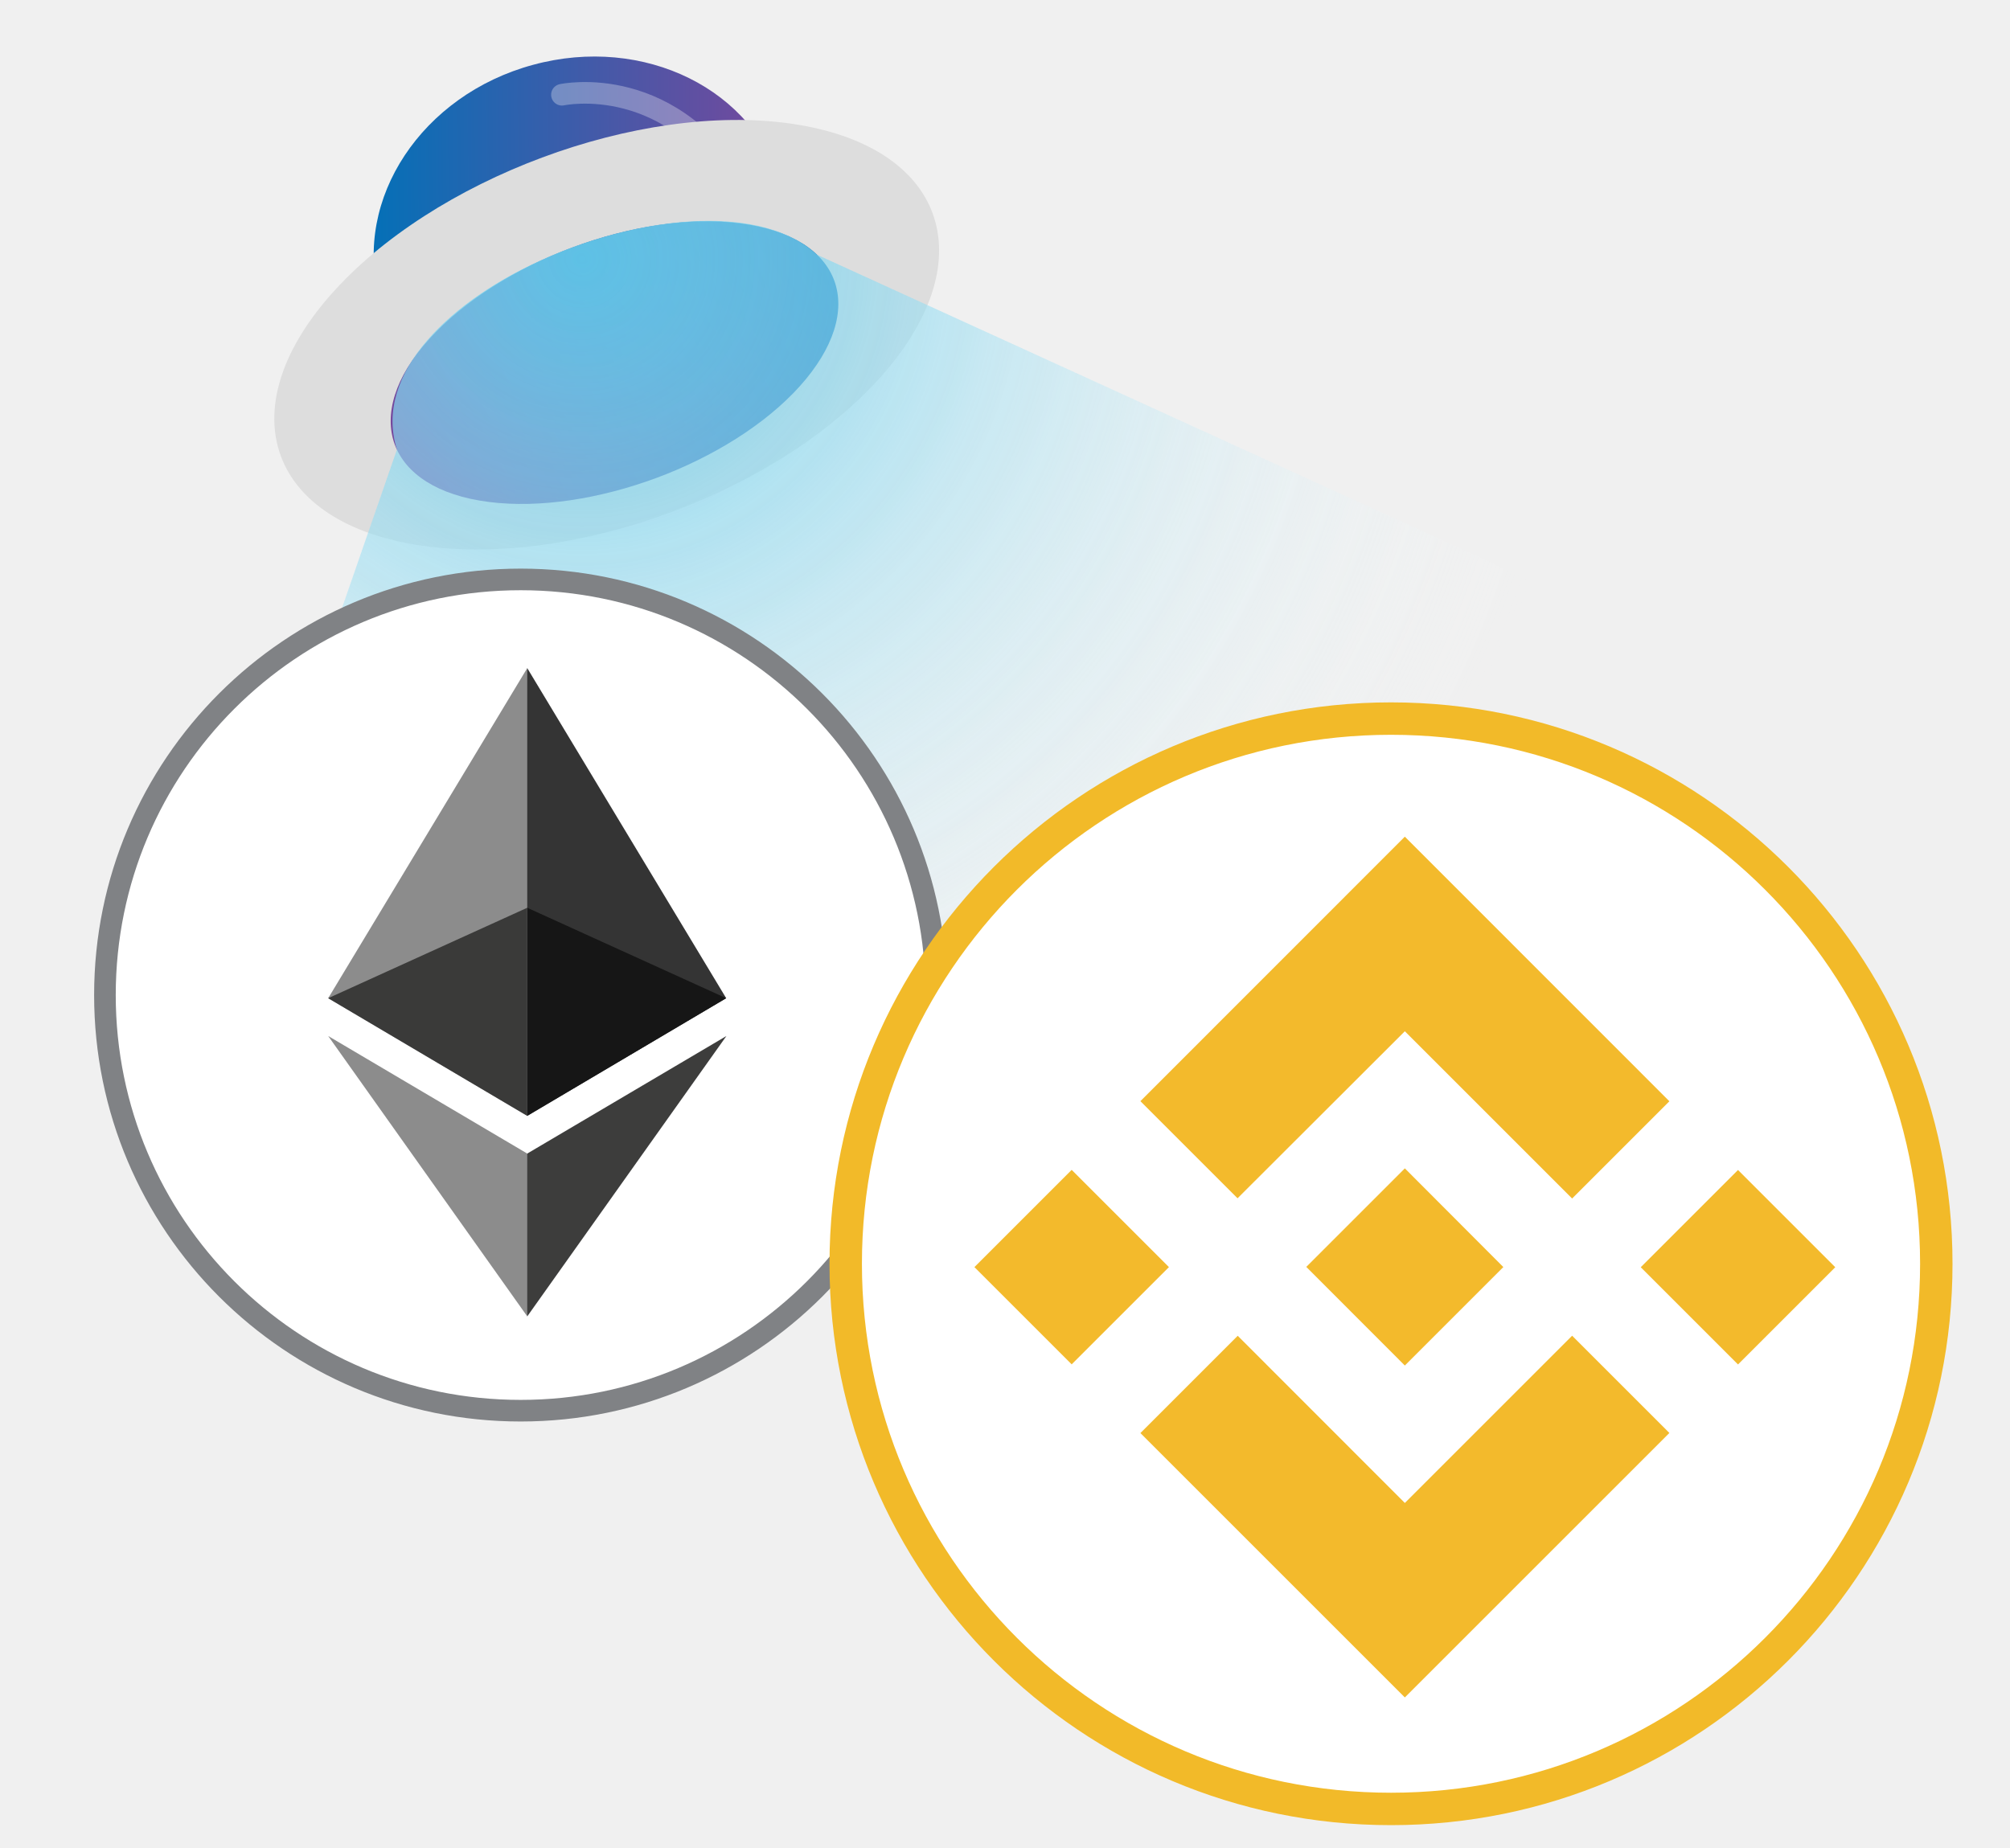
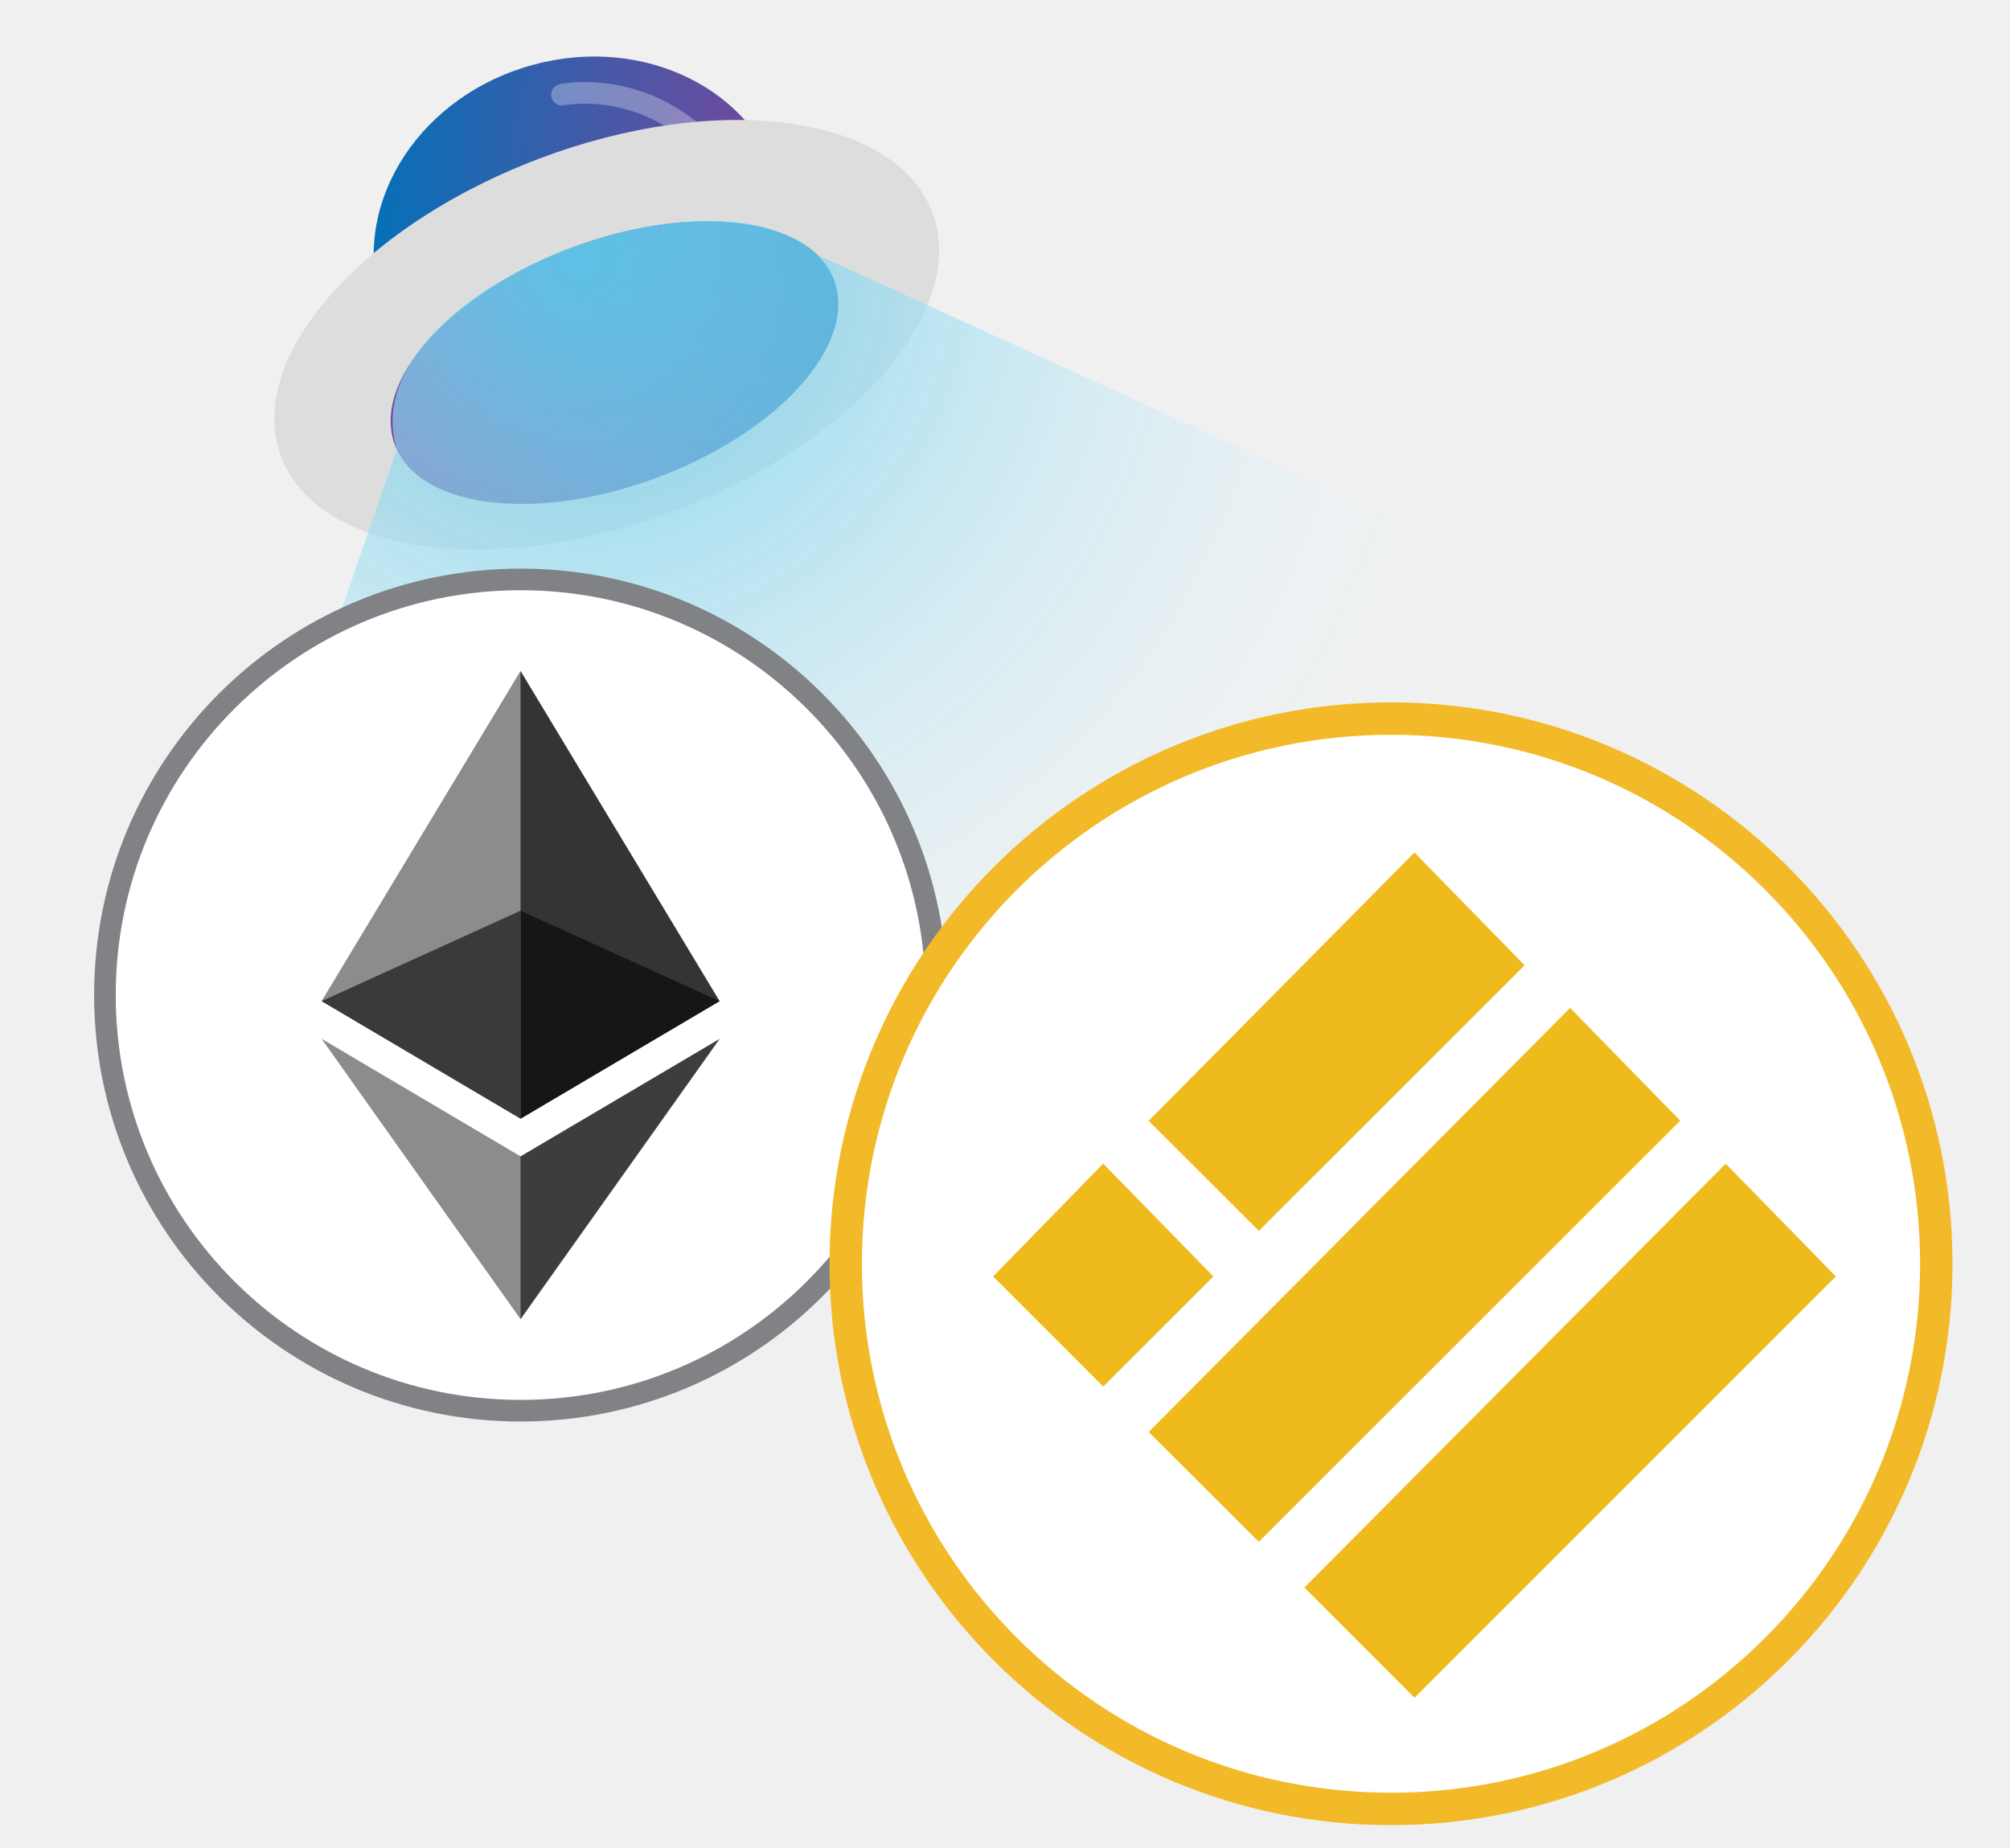
<svg xmlns="http://www.w3.org/2000/svg" xmlns:xlink="http://www.w3.org/1999/xlink" id="Layer_1" data-name="Layer 1" viewBox="0 0 186 171">
  <defs>
-     <style>.cls-1{fill:url(#linear-gradient);}.cls-2{fill:none;stroke:#fff;stroke-linecap:round;opacity:0.3;}.cls-2,.cls-6,.cls-7{stroke-miterlimit:10;}.cls-2,.cls-6{stroke-width:2px;}.cls-3{fill:#ddd;}.cls-4{fill:url(#linear-gradient-2);}.cls-5{opacity:0.9;fill:url(#radial-gradient);}.cls-6,.cls-7{fill:#fff;}.cls-6{stroke:#808285;}.cls-7{stroke:#f2ba29;stroke-width:3px;}.cls-8{fill:#f3ba2c;}.cls-9{fill:#343434;}.cls-10{fill:#8c8c8c;}.cls-11{fill:#3d3d3c;}.cls-12{fill:#161616;}.cls-13{fill:#3a3a39;}</style>
-     <linearGradient id="linear-gradient" x1="24.56" y1="29.5" x2="62.76" y2="29.5" gradientTransform="translate(9.66 -8.01) rotate(-0.67)" gradientUnits="userSpaceOnUse">
+     <style>.cls-1{fill:url(#linear-gradient);}.cls-2{fill:none;stroke:#fff;stroke-linecap:round;opacity:0.3;}.cls-2,.cls-6,.cls-7{stroke-miterlimit:10;}.cls-2,.cls-6{stroke-width:2px;}.cls-3{fill:#ddd;}.cls-4{fill:url(#linear-gradient-2);}.cls-5{opacity:0.9;fill:url(#radial-gradient);}.cls-6,.cls-7{fill:#fff;}.cls-6{stroke:#808285;}.cls-7{stroke:#f2ba29;stroke-width:3px;}.cls-8{fill:#efba1c;stroke:#efba1c;}.cls-9{fill:#343434;}.cls-10{fill:#8c8c8c;}.cls-11{fill:#3d3d3c;}.cls-12{fill:#161616;}.cls-13{fill:#3a3a39;}</style>
+     <linearGradient id="linear-gradient" x1="24.54" y1="32.05" x2="62.75" y2="32.05" gradientTransform="translate(9.64 -10.56) rotate(-0.67)" gradientUnits="userSpaceOnUse">
      <stop offset="0" stop-color="#0570b7" />
      <stop offset="1" stop-color="#78479c" />
    </linearGradient>
-     <linearGradient id="linear-gradient-2" x1="-326.68" y1="-867.05" x2="-283.52" y2="-867.05" gradientTransform="translate(-614.77 -593.95) rotate(152.44)" xlink:href="#linear-gradient" />
-     <radialGradient id="radial-gradient" cx="91.12" cy="-7.5" r="93.47" gradientTransform="translate(-37.52 21.59) rotate(6.19)" gradientUnits="userSpaceOnUse">
+     <linearGradient id="linear-gradient-2" x1="-740.51" y1="-968.54" x2="-697.35" y2="-968.54" gradientTransform="translate(-1028.6 -492.46) rotate(152.44)" xlink:href="#linear-gradient" />
+     <radialGradient id="radial-gradient" cx="89.84" cy="-31.15" r="93.47" gradientTransform="translate(-38.79 45.24) rotate(6.19)" gradientUnits="userSpaceOnUse">
      <stop offset="0" stop-color="#62ccec" />
      <stop offset="1" stop-color="#fff" stop-opacity="0" />
    </radialGradient>
  </defs>
  <path class="cls-1" d="M49.33,6c10.27-2.8,20.55,2.29,23,11.37S67.46,32.78,57.18,35.58s-19.68,1-22.09-8.09S39.05,8.78,49.33,6Z" />
  <path class="cls-2" d="M52,8.77s10.45-2.28,16.88,9.52" />
  <path class="cls-3" d="M81.71,34.65c-9.44,10.8-28.54,17.9-42.66,15.86s-17.92-12.45-8.47-23.2S59.12,9.41,73.24,11.45,91.15,23.85,81.71,34.65Z" />
  <path class="cls-4" d="M74,35.76c-6.43,7.12-19.3,11.9-28.76,10.7s-11.94-8-5.51-15.09S59,19.46,68.49,20.67,80.41,28.62,74,35.76Z" />
  <path class="cls-5" d="M36.73,41.61,0,147.59l172,18.66,10.2-94L75.59,23.57C65.61,14.23,32.29,27.46,36.73,41.61Z" />
  <circle class="cls-6" cx="48.18" cy="92.1" r="38.47" />
  <circle class="cls-7" cx="128.72" cy="116.97" r="50.46" />
  <g id="Layer_2" data-name="Layer 2">
    <g id="Layer_1-2" data-name="Layer 1-2">
-       <path class="cls-8" d="M114.51,110.92,130,95.45l15.48,15.48,9-9L130,77.44l-24.47,24.48,9,9m-24.36,6.36,9-9,9,9-9,9Zm24.36,6.35L130,139.11l15.48-15.48,9,9h0L130,157.11l-24.47-24.47,0,0,9-9m37.3-6.35,9-9,9,9-9,9Z" />
-       <path class="cls-8" d="M139.11,117.27h0L130,108.14l-6.75,6.75h0l-.77.77-1.6,1.6h0l0,0,9.12,9.13,9.14-9.14h0" />
+       <path class="cls-8" d="M130.89,79.62l9.49,9.72-23.89,23.88L107,103.74Z" />
+       <path class="cls-8" d="M145.29,94l9.49,9.72L116.49,142,107,132.54Z" />
+       <path class="cls-8" d="M102.09,108.42l9.49,9.72-9.49,9.49-9.49-9.49Z" />
+       <path class="cls-8" d="M159.69,108.42l9.49,9.72-38.29,38.29-9.48-9.49Z" />
    </g>
  </g>
  <g id="Layer_1-2-2" data-name="Layer_1">
    <g id="_1421394342400" data-name=" 1421394342400">
-       <polygon class="cls-9" points="48.79 61.84 48.39 63.2 48.39 102.88 48.79 103.28 67.2 92.39 48.79 61.84" />
-       <polygon class="cls-10" points="48.79 61.84 30.37 92.39 48.79 103.28 48.79 84.02 48.79 61.84" />
-       <polygon class="cls-11" points="48.79 106.77 48.56 107.04 48.56 121.17 48.79 121.84 67.22 95.89 48.79 106.77" />
-       <polygon class="cls-10" points="48.79 121.84 48.79 106.77 30.37 95.89 48.79 121.84" />
-       <polygon class="cls-12" points="48.79 103.28 67.2 92.39 48.79 84.02 48.79 103.28" />
-       <polygon class="cls-13" points="30.37 92.39 48.79 103.28 48.79 84.02 30.37 92.39" />
+       <polygon class="cls-9" points="48.17 62.1 47.77 63.47 47.77 103.14 48.17 103.54 66.59 92.66 48.17 62.1" />
+       <polygon class="cls-10" points="48.17 62.1 29.76 92.66 48.17 103.54 48.17 84.29 48.17 62.1" />
+       <polygon class="cls-11" points="48.17 107.03 47.95 107.31 47.95 121.44 48.17 122.1 66.6 96.15 48.17 107.03" />
+       <polygon class="cls-10" points="48.17 122.1 48.17 107.03 29.76 96.15 48.17 122.1" />
+       <polygon class="cls-12" points="48.17 103.54 66.59 92.66 48.17 84.29 48.17 103.54" />
+       <polygon class="cls-13" points="29.76 92.66 48.17 103.54 48.17 84.29 29.76 92.66" />
    </g>
  </g>
</svg>
